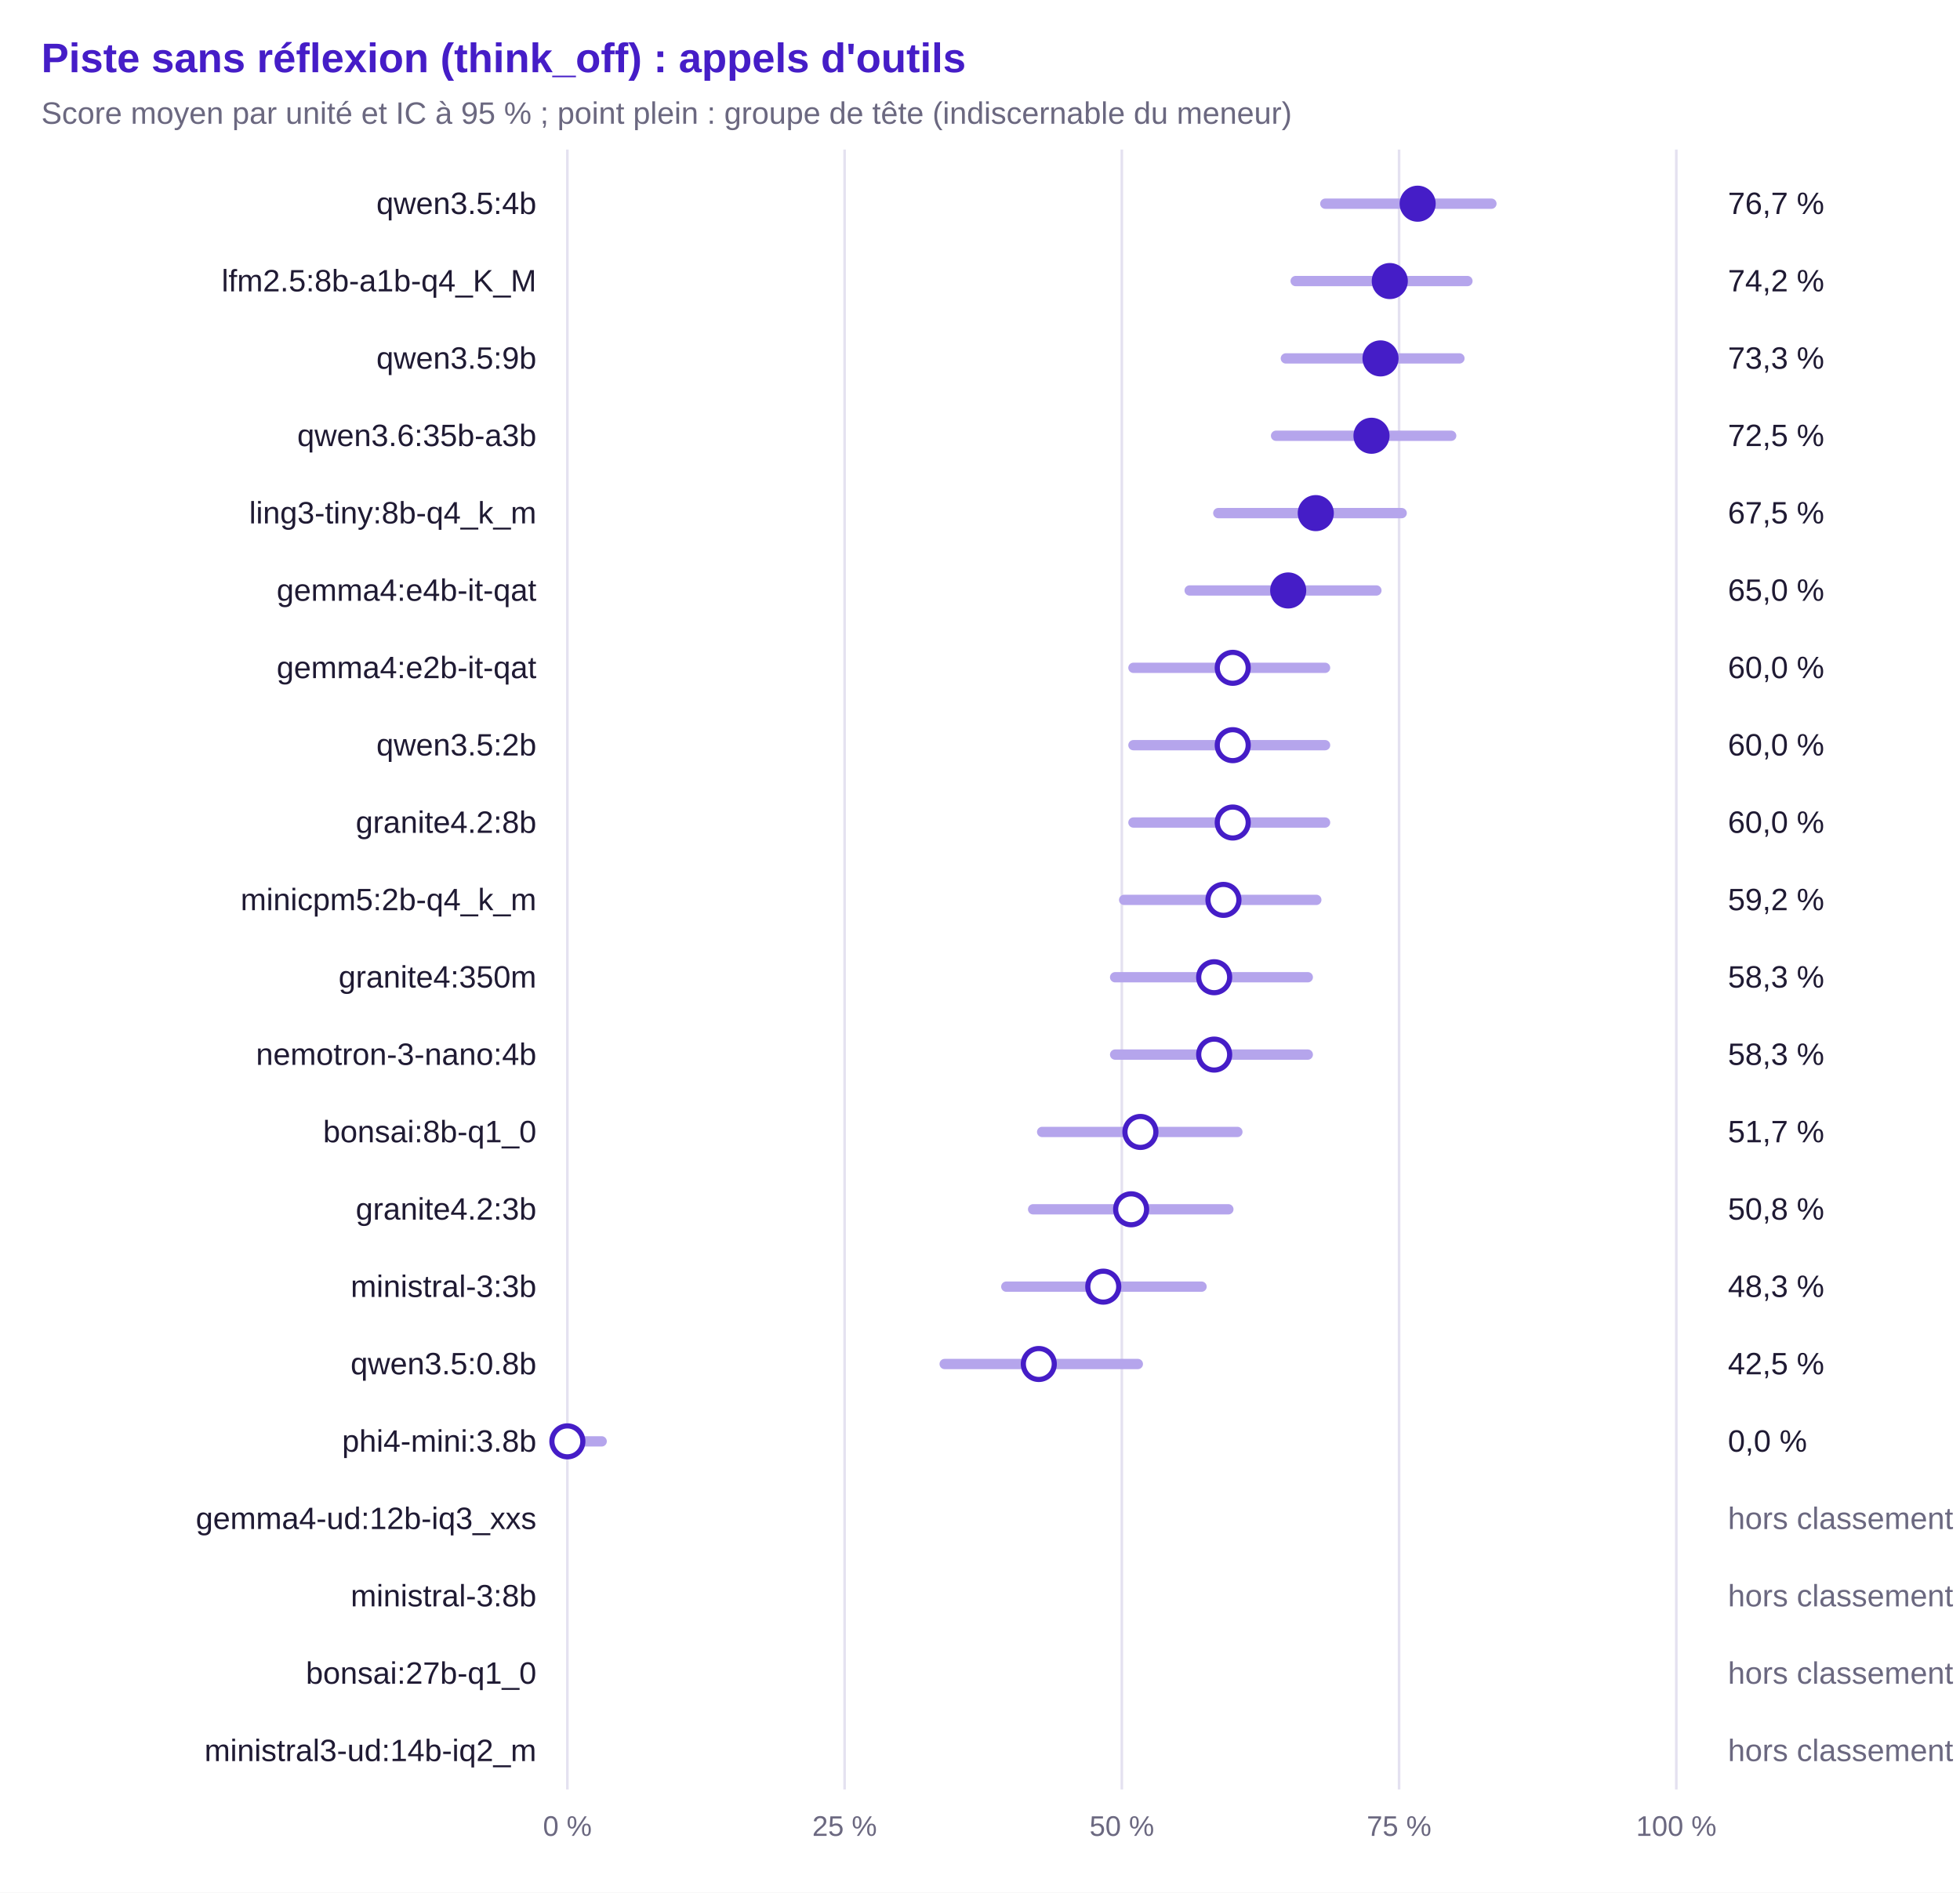
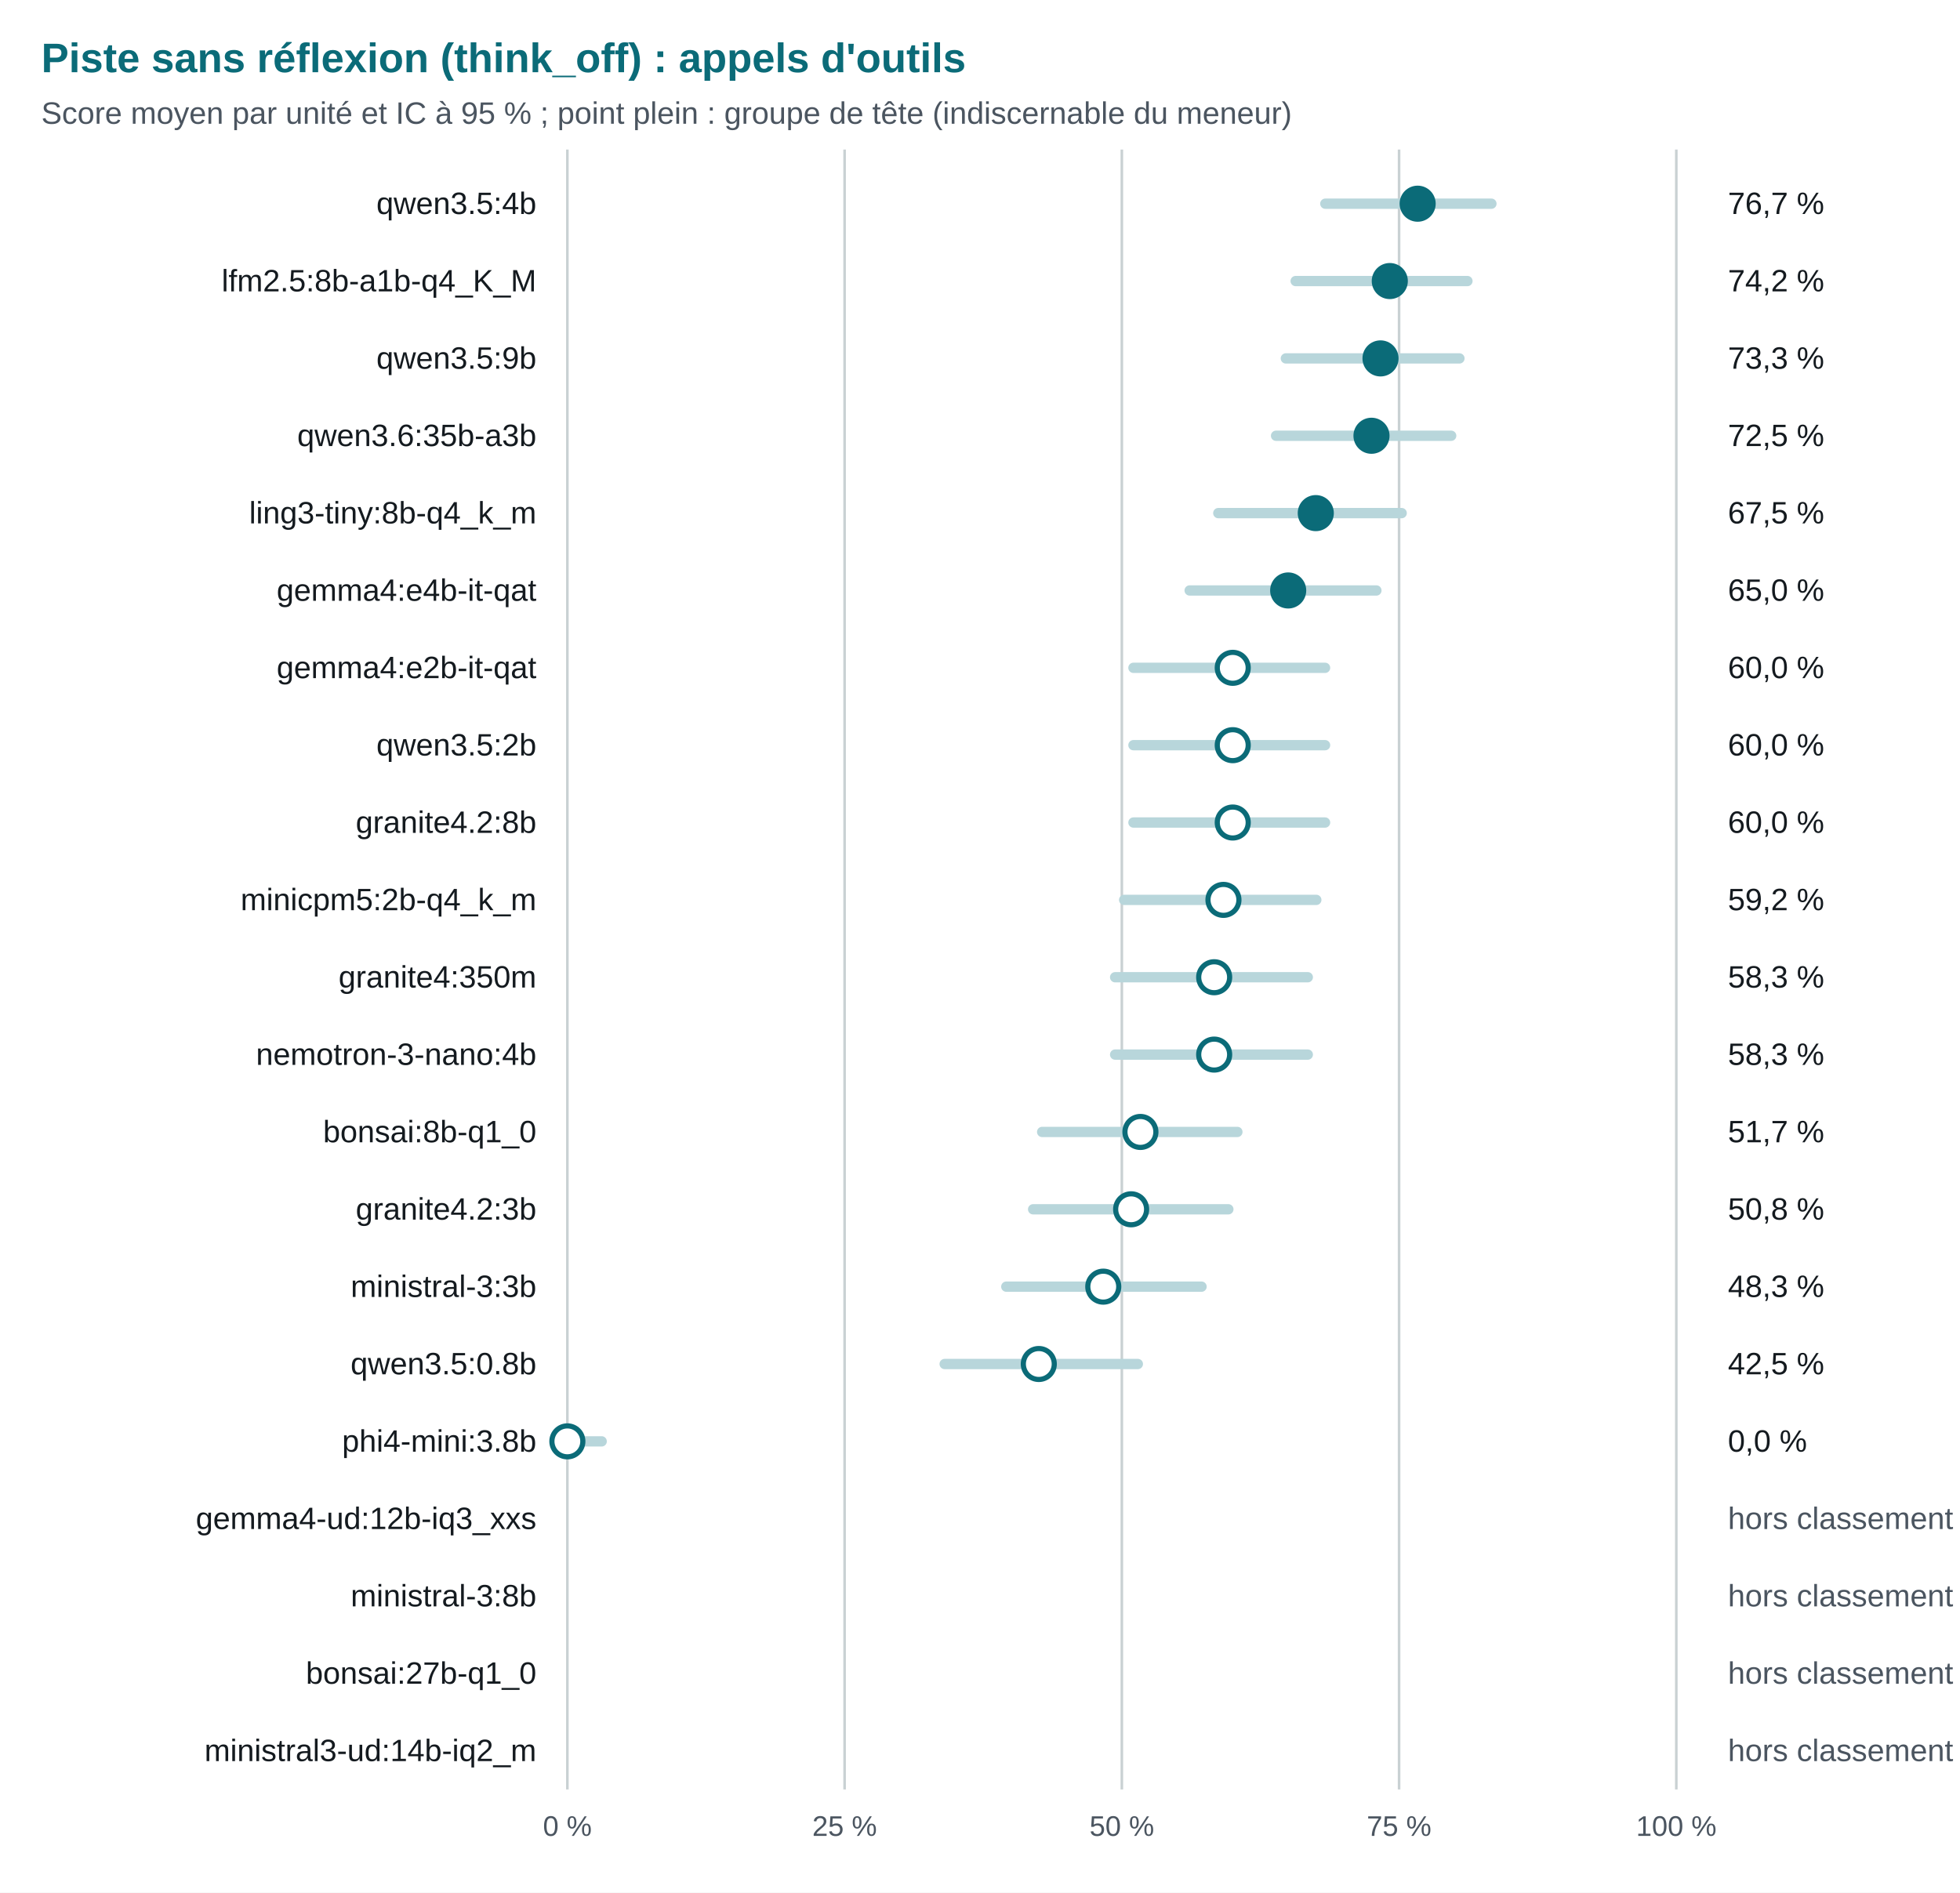
<svg xmlns="http://www.w3.org/2000/svg" width="760" height="734" viewBox="0 0 760 734" role="img" aria-label="Piste sans réflexion (think_off) : appels d'outils. qwen3.5:4b : 76,7 % (IC à 95 % de 68,3 % à 83,3 %) ; lfm2.5:8b-a1b-q4_K_M : 74,2 % (IC à 95 % de 65,7 % à 81,2 %) ; qwen3.5:9b : 73,3 % (IC à 95 % de 64,8 % à 80,4 %) ; qwen3.6:35b-a3b : 72,5 % (IC à 95 % de 63,9 % à 79,7 %) ; ling3-tiny:8b-q4_k_m : 67,5 % (IC à 95 % de 58,7 % à 75,2 %) ; gemma4:e4b-it-qat : 65,0 % (IC à 95 % de 56,1 % à 72,9 %) ; gemma4:e2b-it-qat : 60,0 % (IC à 95 % de 51,1 % à 68,3 %) ; qwen3.5:2b : 60,0 % (IC à 95 % de 51,1 % à 68,3 %) ; granite4.2:8b : 60,0 % (IC à 95 % de 51,1 % à 68,3 %) ; minicpm5:2b-q4_k_m : 59,2 % (IC à 95 % de 50,2 % à 67,5 %) ; granite4:350m : 58,3 % (IC à 95 % de 49,4 % à 66,8 %) ; nemotron-3-nano:4b : 58,3 % (IC à 95 % de 49,4 % à 66,8 %) ; bonsai:8b-q1_0 : 51,7 % (IC à 95 % de 42,8 % à 60,4 %) ; granite4.2:3b : 50,8 % (IC à 95 % de 42,0 % à 59,6 %) ; ministral-3:3b : 48,3 % (IC à 95 % de 39,6 % à 57,2 %) ; qwen3.5:0.8b : 42,5 % (IC à 95 % de 34,0 % à 51,4 %) ; phi4-mini:3.8b : 0,0 % (IC à 95 % de 0,0 % à 3,1 %) ; gemma4-ud:12b-iq3_xxs : hors classement ; ministral-3:8b : hors classement ; bonsai:27b-q1_0 : hors classement ; ministral3-ud:14b-iq2_m : hors classement.">
  <rect width="760" height="734" fill="#FFFFFF" />
-   <text x="16" y="28" font-family="Arial, Helvetica, sans-serif" font-size="16" font-weight="bold" fill="#451DC7">Piste sans réflexion (think_off) : appels d'outils</text>
-   <text x="16" y="48" font-family="Arial, Helvetica, sans-serif" font-size="12" fill="#6B6880">Score moyen par unité et IC à 95 % ; point plein : groupe de tête (indiscernable du meneur)</text>
-   <line x1="220.0" y1="58" x2="220.0" y2="694" stroke="#E4E1F0" stroke-width="1" />
-   <text x="220.0" y="712" font-family="Arial, Helvetica, sans-serif" font-size="11" fill="#6B6880" text-anchor="middle">0 %</text>
-   <line x1="327.5" y1="58" x2="327.5" y2="694" stroke="#E4E1F0" stroke-width="1" />
-   <text x="327.5" y="712" font-family="Arial, Helvetica, sans-serif" font-size="11" fill="#6B6880" text-anchor="middle">25 %</text>
-   <line x1="435.0" y1="58" x2="435.0" y2="694" stroke="#E4E1F0" stroke-width="1" />
-   <text x="435.0" y="712" font-family="Arial, Helvetica, sans-serif" font-size="11" fill="#6B6880" text-anchor="middle">50 %</text>
-   <line x1="542.5" y1="58" x2="542.5" y2="694" stroke="#E4E1F0" stroke-width="1" />
-   <text x="542.5" y="712" font-family="Arial, Helvetica, sans-serif" font-size="11" fill="#6B6880" text-anchor="middle">75 %</text>
-   <line x1="650.0" y1="58" x2="650.0" y2="694" stroke="#E4E1F0" stroke-width="1" />
-   <text x="650.0" y="712" font-family="Arial, Helvetica, sans-serif" font-size="11" fill="#6B6880" text-anchor="middle">100 %</text>
-   <text x="208" y="83.0" font-family="Arial, Helvetica, sans-serif" font-size="12" fill="#1F1A33" text-anchor="end">qwen3.5:4b</text>
-   <line x1="513.9" y1="79.0" x2="578.3" y2="79.0" stroke="#B5A5EC" stroke-width="4" stroke-linecap="round" />
-   <circle cx="549.7" cy="79.0" r="6" fill="#451DC7" stroke="#451DC7" stroke-width="2" />
-   <text x="670" y="83.0" font-family="Arial, Helvetica, sans-serif" font-size="12" fill="#1F1A33">76,7 %</text>
-   <text x="208" y="113.0" font-family="Arial, Helvetica, sans-serif" font-size="12" fill="#1F1A33" text-anchor="end">lfm2.5:8b-a1b-q4_K_M</text>
-   <line x1="502.4" y1="109.0" x2="569.0" y2="109.0" stroke="#B5A5EC" stroke-width="4" stroke-linecap="round" />
-   <circle cx="538.9" cy="109.0" r="6" fill="#451DC7" stroke="#451DC7" stroke-width="2" />
-   <text x="670" y="113.0" font-family="Arial, Helvetica, sans-serif" font-size="12" fill="#1F1A33">74,2 %</text>
-   <text x="208" y="143.0" font-family="Arial, Helvetica, sans-serif" font-size="12" fill="#1F1A33" text-anchor="end">qwen3.5:9b</text>
-   <line x1="498.6" y1="139.0" x2="565.9" y2="139.0" stroke="#B5A5EC" stroke-width="4" stroke-linecap="round" />
-   <circle cx="535.3" cy="139.0" r="6" fill="#451DC7" stroke="#451DC7" stroke-width="2" />
-   <text x="670" y="143.0" font-family="Arial, Helvetica, sans-serif" font-size="12" fill="#1F1A33">73,3 %</text>
-   <text x="208" y="173.0" font-family="Arial, Helvetica, sans-serif" font-size="12" fill="#1F1A33" text-anchor="end">qwen3.6:35b-a3b</text>
-   <line x1="494.8" y1="169.0" x2="562.7" y2="169.0" stroke="#B5A5EC" stroke-width="4" stroke-linecap="round" />
-   <circle cx="531.8" cy="169.0" r="6" fill="#451DC7" stroke="#451DC7" stroke-width="2" />
-   <text x="670" y="173.0" font-family="Arial, Helvetica, sans-serif" font-size="12" fill="#1F1A33">72,5 %</text>
-   <text x="208" y="203.0" font-family="Arial, Helvetica, sans-serif" font-size="12" fill="#1F1A33" text-anchor="end">ling3-tiny:8b-q4_k_m</text>
-   <line x1="472.4" y1="199.0" x2="543.5" y2="199.0" stroke="#B5A5EC" stroke-width="4" stroke-linecap="round" />
-   <circle cx="510.2" cy="199.0" r="6" fill="#451DC7" stroke="#451DC7" stroke-width="2" />
-   <text x="670" y="203.0" font-family="Arial, Helvetica, sans-serif" font-size="12" fill="#1F1A33">67,5 %</text>
-   <text x="208" y="233.0" font-family="Arial, Helvetica, sans-serif" font-size="12" fill="#1F1A33" text-anchor="end">gemma4:e4b-it-qat</text>
-   <line x1="461.3" y1="229.0" x2="533.7" y2="229.0" stroke="#B5A5EC" stroke-width="4" stroke-linecap="round" />
-   <circle cx="499.5" cy="229.0" r="6" fill="#451DC7" stroke="#451DC7" stroke-width="2" />
-   <text x="670" y="233.0" font-family="Arial, Helvetica, sans-serif" font-size="12" fill="#1F1A33">65,0 %</text>
-   <text x="208" y="263.0" font-family="Arial, Helvetica, sans-serif" font-size="12" fill="#1F1A33" text-anchor="end">gemma4:e2b-it-qat</text>
-   <line x1="439.5" y1="259.0" x2="513.8" y2="259.0" stroke="#B5A5EC" stroke-width="4" stroke-linecap="round" />
-   <circle cx="478.0" cy="259.0" r="6" fill="#FFFFFF" stroke="#451DC7" stroke-width="2" />
-   <text x="670" y="263.0" font-family="Arial, Helvetica, sans-serif" font-size="12" fill="#1F1A33">60,0 %</text>
-   <text x="208" y="293.0" font-family="Arial, Helvetica, sans-serif" font-size="12" fill="#1F1A33" text-anchor="end">qwen3.5:2b</text>
-   <line x1="439.5" y1="289.0" x2="513.8" y2="289.0" stroke="#B5A5EC" stroke-width="4" stroke-linecap="round" />
-   <circle cx="478.0" cy="289.0" r="6" fill="#FFFFFF" stroke="#451DC7" stroke-width="2" />
-   <text x="670" y="293.0" font-family="Arial, Helvetica, sans-serif" font-size="12" fill="#1F1A33">60,0 %</text>
-   <text x="208" y="323.0" font-family="Arial, Helvetica, sans-serif" font-size="12" fill="#1F1A33" text-anchor="end">granite4.2:8b</text>
-   <line x1="439.5" y1="319.0" x2="513.8" y2="319.0" stroke="#B5A5EC" stroke-width="4" stroke-linecap="round" />
-   <circle cx="478.0" cy="319.0" r="6" fill="#FFFFFF" stroke="#451DC7" stroke-width="2" />
-   <text x="670" y="323.0" font-family="Arial, Helvetica, sans-serif" font-size="12" fill="#1F1A33">60,0 %</text>
-   <text x="208" y="353.0" font-family="Arial, Helvetica, sans-serif" font-size="12" fill="#1F1A33" text-anchor="end">minicpm5:2b-q4_k_m</text>
-   <line x1="435.9" y1="349.0" x2="510.4" y2="349.0" stroke="#B5A5EC" stroke-width="4" stroke-linecap="round" />
-   <circle cx="474.4" cy="349.0" r="6" fill="#FFFFFF" stroke="#451DC7" stroke-width="2" />
-   <text x="670" y="353.0" font-family="Arial, Helvetica, sans-serif" font-size="12" fill="#1F1A33">59,2 %</text>
-   <text x="208" y="383.0" font-family="Arial, Helvetica, sans-serif" font-size="12" fill="#1F1A33" text-anchor="end">granite4:350m</text>
-   <line x1="432.4" y1="379.0" x2="507.1" y2="379.0" stroke="#B5A5EC" stroke-width="4" stroke-linecap="round" />
-   <circle cx="470.8" cy="379.0" r="6" fill="#FFFFFF" stroke="#451DC7" stroke-width="2" />
-   <text x="670" y="383.0" font-family="Arial, Helvetica, sans-serif" font-size="12" fill="#1F1A33">58,3 %</text>
-   <text x="208" y="413.0" font-family="Arial, Helvetica, sans-serif" font-size="12" fill="#1F1A33" text-anchor="end">nemotron-3-nano:4b</text>
-   <line x1="432.4" y1="409.0" x2="507.1" y2="409.0" stroke="#B5A5EC" stroke-width="4" stroke-linecap="round" />
-   <circle cx="470.8" cy="409.0" r="6" fill="#FFFFFF" stroke="#451DC7" stroke-width="2" />
-   <text x="670" y="413.0" font-family="Arial, Helvetica, sans-serif" font-size="12" fill="#1F1A33">58,3 %</text>
-   <text x="208" y="443.0" font-family="Arial, Helvetica, sans-serif" font-size="12" fill="#1F1A33" text-anchor="end">bonsai:8b-q1_0</text>
-   <line x1="404.1" y1="439.0" x2="479.8" y2="439.0" stroke="#B5A5EC" stroke-width="4" stroke-linecap="round" />
-   <circle cx="442.2" cy="439.0" r="6" fill="#FFFFFF" stroke="#451DC7" stroke-width="2" />
-   <text x="670" y="443.0" font-family="Arial, Helvetica, sans-serif" font-size="12" fill="#1F1A33">51,7 %</text>
-   <text x="208" y="473.0" font-family="Arial, Helvetica, sans-serif" font-size="12" fill="#1F1A33" text-anchor="end">granite4.2:3b</text>
-   <line x1="400.6" y1="469.0" x2="476.3" y2="469.0" stroke="#B5A5EC" stroke-width="4" stroke-linecap="round" />
-   <circle cx="438.6" cy="469.0" r="6" fill="#FFFFFF" stroke="#451DC7" stroke-width="2" />
-   <text x="670" y="473.0" font-family="Arial, Helvetica, sans-serif" font-size="12" fill="#1F1A33">50,8 %</text>
-   <text x="208" y="503.0" font-family="Arial, Helvetica, sans-serif" font-size="12" fill="#1F1A33" text-anchor="end">ministral-3:3b</text>
-   <line x1="390.2" y1="499.0" x2="465.9" y2="499.0" stroke="#B5A5EC" stroke-width="4" stroke-linecap="round" />
-   <circle cx="427.8" cy="499.0" r="6" fill="#FFFFFF" stroke="#451DC7" stroke-width="2" />
-   <text x="670" y="503.0" font-family="Arial, Helvetica, sans-serif" font-size="12" fill="#1F1A33">48,3 %</text>
-   <text x="208" y="533.0" font-family="Arial, Helvetica, sans-serif" font-size="12" fill="#1F1A33" text-anchor="end">qwen3.5:0.8b</text>
-   <line x1="366.3" y1="529.0" x2="441.2" y2="529.0" stroke="#B5A5EC" stroke-width="4" stroke-linecap="round" />
-   <circle cx="402.8" cy="529.0" r="6" fill="#FFFFFF" stroke="#451DC7" stroke-width="2" />
-   <text x="670" y="533.0" font-family="Arial, Helvetica, sans-serif" font-size="12" fill="#1F1A33">42,5 %</text>
-   <text x="208" y="563.0" font-family="Arial, Helvetica, sans-serif" font-size="12" fill="#1F1A33" text-anchor="end">phi4-mini:3.8b</text>
-   <line x1="220.0" y1="559.0" x2="233.3" y2="559.0" stroke="#B5A5EC" stroke-width="4" stroke-linecap="round" />
-   <circle cx="220.0" cy="559.0" r="6" fill="#FFFFFF" stroke="#451DC7" stroke-width="2" />
-   <text x="670" y="563.0" font-family="Arial, Helvetica, sans-serif" font-size="12" fill="#1F1A33">0,0 %</text>
-   <text x="208" y="593.0" font-family="Arial, Helvetica, sans-serif" font-size="12" fill="#1F1A33" text-anchor="end">gemma4-ud:12b-iq3_xxs</text>
-   <text x="670" y="593.0" font-family="Arial, Helvetica, sans-serif" font-size="12" fill="#6B6880">hors classement</text>
-   <text x="208" y="623.0" font-family="Arial, Helvetica, sans-serif" font-size="12" fill="#1F1A33" text-anchor="end">ministral-3:8b</text>
-   <text x="670" y="623.0" font-family="Arial, Helvetica, sans-serif" font-size="12" fill="#6B6880">hors classement</text>
-   <text x="208" y="653.0" font-family="Arial, Helvetica, sans-serif" font-size="12" fill="#1F1A33" text-anchor="end">bonsai:27b-q1_0</text>
-   <text x="670" y="653.0" font-family="Arial, Helvetica, sans-serif" font-size="12" fill="#6B6880">hors classement</text>
-   <text x="208" y="683.0" font-family="Arial, Helvetica, sans-serif" font-size="12" fill="#1F1A33" text-anchor="end">ministral3-ud:14b-iq2_m</text>
-   <text x="670" y="683.0" font-family="Arial, Helvetica, sans-serif" font-size="12" fill="#6B6880">hors classement</text>
+   <text x="16" y="28" font-family="Arial, Helvetica, sans-serif" font-size="16" font-weight="bold" fill="#0B6B78">Piste sans réflexion (think_off) : appels d'outils</text>
+   <text x="16" y="48" font-family="Arial, Helvetica, sans-serif" font-size="12" fill="#4B5560">Score moyen par unité et IC à 95 % ; point plein : groupe de tête (indiscernable du meneur)</text>
+   <line x1="220.0" y1="58" x2="220.0" y2="694" stroke="#C9D1D3" stroke-width="1" />
+   <text x="220.0" y="712" font-family="Arial, Helvetica, sans-serif" font-size="11" fill="#4B5560" text-anchor="middle">0 %</text>
+   <line x1="327.5" y1="58" x2="327.5" y2="694" stroke="#C9D1D3" stroke-width="1" />
+   <text x="327.5" y="712" font-family="Arial, Helvetica, sans-serif" font-size="11" fill="#4B5560" text-anchor="middle">25 %</text>
+   <line x1="435.0" y1="58" x2="435.0" y2="694" stroke="#C9D1D3" stroke-width="1" />
+   <text x="435.0" y="712" font-family="Arial, Helvetica, sans-serif" font-size="11" fill="#4B5560" text-anchor="middle">50 %</text>
+   <line x1="542.5" y1="58" x2="542.5" y2="694" stroke="#C9D1D3" stroke-width="1" />
+   <text x="542.5" y="712" font-family="Arial, Helvetica, sans-serif" font-size="11" fill="#4B5560" text-anchor="middle">75 %</text>
+   <line x1="650.0" y1="58" x2="650.0" y2="694" stroke="#C9D1D3" stroke-width="1" />
+   <text x="650.0" y="712" font-family="Arial, Helvetica, sans-serif" font-size="11" fill="#4B5560" text-anchor="middle">100 %</text>
+   <text x="208" y="83.0" font-family="Arial, Helvetica, sans-serif" font-size="12" fill="#141A1F" text-anchor="end">qwen3.5:4b</text>
+   <line x1="513.9" y1="79.0" x2="578.3" y2="79.0" stroke="#B8D6DB" stroke-width="4" stroke-linecap="round" />
+   <circle cx="549.7" cy="79.0" r="6" fill="#0B6B78" stroke="#0B6B78" stroke-width="2" />
+   <text x="670" y="83.0" font-family="Arial, Helvetica, sans-serif" font-size="12" fill="#141A1F">76,7 %</text>
+   <text x="208" y="113.0" font-family="Arial, Helvetica, sans-serif" font-size="12" fill="#141A1F" text-anchor="end">lfm2.5:8b-a1b-q4_K_M</text>
+   <line x1="502.4" y1="109.0" x2="569.0" y2="109.0" stroke="#B8D6DB" stroke-width="4" stroke-linecap="round" />
+   <circle cx="538.9" cy="109.0" r="6" fill="#0B6B78" stroke="#0B6B78" stroke-width="2" />
+   <text x="670" y="113.0" font-family="Arial, Helvetica, sans-serif" font-size="12" fill="#141A1F">74,2 %</text>
+   <text x="208" y="143.0" font-family="Arial, Helvetica, sans-serif" font-size="12" fill="#141A1F" text-anchor="end">qwen3.5:9b</text>
+   <line x1="498.6" y1="139.0" x2="565.9" y2="139.0" stroke="#B8D6DB" stroke-width="4" stroke-linecap="round" />
+   <circle cx="535.3" cy="139.0" r="6" fill="#0B6B78" stroke="#0B6B78" stroke-width="2" />
+   <text x="670" y="143.0" font-family="Arial, Helvetica, sans-serif" font-size="12" fill="#141A1F">73,3 %</text>
+   <text x="208" y="173.0" font-family="Arial, Helvetica, sans-serif" font-size="12" fill="#141A1F" text-anchor="end">qwen3.6:35b-a3b</text>
+   <line x1="494.8" y1="169.0" x2="562.7" y2="169.0" stroke="#B8D6DB" stroke-width="4" stroke-linecap="round" />
+   <circle cx="531.8" cy="169.0" r="6" fill="#0B6B78" stroke="#0B6B78" stroke-width="2" />
+   <text x="670" y="173.0" font-family="Arial, Helvetica, sans-serif" font-size="12" fill="#141A1F">72,5 %</text>
+   <text x="208" y="203.0" font-family="Arial, Helvetica, sans-serif" font-size="12" fill="#141A1F" text-anchor="end">ling3-tiny:8b-q4_k_m</text>
+   <line x1="472.4" y1="199.0" x2="543.5" y2="199.0" stroke="#B8D6DB" stroke-width="4" stroke-linecap="round" />
+   <circle cx="510.2" cy="199.0" r="6" fill="#0B6B78" stroke="#0B6B78" stroke-width="2" />
+   <text x="670" y="203.0" font-family="Arial, Helvetica, sans-serif" font-size="12" fill="#141A1F">67,5 %</text>
+   <text x="208" y="233.0" font-family="Arial, Helvetica, sans-serif" font-size="12" fill="#141A1F" text-anchor="end">gemma4:e4b-it-qat</text>
+   <line x1="461.3" y1="229.0" x2="533.7" y2="229.0" stroke="#B8D6DB" stroke-width="4" stroke-linecap="round" />
+   <circle cx="499.5" cy="229.0" r="6" fill="#0B6B78" stroke="#0B6B78" stroke-width="2" />
+   <text x="670" y="233.0" font-family="Arial, Helvetica, sans-serif" font-size="12" fill="#141A1F">65,0 %</text>
+   <text x="208" y="263.0" font-family="Arial, Helvetica, sans-serif" font-size="12" fill="#141A1F" text-anchor="end">gemma4:e2b-it-qat</text>
+   <line x1="439.5" y1="259.0" x2="513.8" y2="259.0" stroke="#B8D6DB" stroke-width="4" stroke-linecap="round" />
+   <circle cx="478.0" cy="259.0" r="6" fill="#FFFFFF" stroke="#0B6B78" stroke-width="2" />
+   <text x="670" y="263.0" font-family="Arial, Helvetica, sans-serif" font-size="12" fill="#141A1F">60,0 %</text>
+   <text x="208" y="293.0" font-family="Arial, Helvetica, sans-serif" font-size="12" fill="#141A1F" text-anchor="end">qwen3.5:2b</text>
+   <line x1="439.5" y1="289.0" x2="513.8" y2="289.0" stroke="#B8D6DB" stroke-width="4" stroke-linecap="round" />
+   <circle cx="478.0" cy="289.0" r="6" fill="#FFFFFF" stroke="#0B6B78" stroke-width="2" />
+   <text x="670" y="293.0" font-family="Arial, Helvetica, sans-serif" font-size="12" fill="#141A1F">60,0 %</text>
+   <text x="208" y="323.0" font-family="Arial, Helvetica, sans-serif" font-size="12" fill="#141A1F" text-anchor="end">granite4.2:8b</text>
+   <line x1="439.5" y1="319.0" x2="513.8" y2="319.0" stroke="#B8D6DB" stroke-width="4" stroke-linecap="round" />
+   <circle cx="478.0" cy="319.0" r="6" fill="#FFFFFF" stroke="#0B6B78" stroke-width="2" />
+   <text x="670" y="323.0" font-family="Arial, Helvetica, sans-serif" font-size="12" fill="#141A1F">60,0 %</text>
+   <text x="208" y="353.0" font-family="Arial, Helvetica, sans-serif" font-size="12" fill="#141A1F" text-anchor="end">minicpm5:2b-q4_k_m</text>
+   <line x1="435.9" y1="349.0" x2="510.4" y2="349.0" stroke="#B8D6DB" stroke-width="4" stroke-linecap="round" />
+   <circle cx="474.4" cy="349.0" r="6" fill="#FFFFFF" stroke="#0B6B78" stroke-width="2" />
+   <text x="670" y="353.0" font-family="Arial, Helvetica, sans-serif" font-size="12" fill="#141A1F">59,2 %</text>
+   <text x="208" y="383.0" font-family="Arial, Helvetica, sans-serif" font-size="12" fill="#141A1F" text-anchor="end">granite4:350m</text>
+   <line x1="432.4" y1="379.0" x2="507.1" y2="379.0" stroke="#B8D6DB" stroke-width="4" stroke-linecap="round" />
+   <circle cx="470.8" cy="379.0" r="6" fill="#FFFFFF" stroke="#0B6B78" stroke-width="2" />
+   <text x="670" y="383.0" font-family="Arial, Helvetica, sans-serif" font-size="12" fill="#141A1F">58,3 %</text>
+   <text x="208" y="413.0" font-family="Arial, Helvetica, sans-serif" font-size="12" fill="#141A1F" text-anchor="end">nemotron-3-nano:4b</text>
+   <line x1="432.4" y1="409.0" x2="507.1" y2="409.0" stroke="#B8D6DB" stroke-width="4" stroke-linecap="round" />
+   <circle cx="470.8" cy="409.0" r="6" fill="#FFFFFF" stroke="#0B6B78" stroke-width="2" />
+   <text x="670" y="413.0" font-family="Arial, Helvetica, sans-serif" font-size="12" fill="#141A1F">58,3 %</text>
+   <text x="208" y="443.0" font-family="Arial, Helvetica, sans-serif" font-size="12" fill="#141A1F" text-anchor="end">bonsai:8b-q1_0</text>
+   <line x1="404.1" y1="439.0" x2="479.8" y2="439.0" stroke="#B8D6DB" stroke-width="4" stroke-linecap="round" />
+   <circle cx="442.2" cy="439.0" r="6" fill="#FFFFFF" stroke="#0B6B78" stroke-width="2" />
+   <text x="670" y="443.0" font-family="Arial, Helvetica, sans-serif" font-size="12" fill="#141A1F">51,7 %</text>
+   <text x="208" y="473.0" font-family="Arial, Helvetica, sans-serif" font-size="12" fill="#141A1F" text-anchor="end">granite4.2:3b</text>
+   <line x1="400.6" y1="469.0" x2="476.3" y2="469.0" stroke="#B8D6DB" stroke-width="4" stroke-linecap="round" />
+   <circle cx="438.6" cy="469.0" r="6" fill="#FFFFFF" stroke="#0B6B78" stroke-width="2" />
+   <text x="670" y="473.0" font-family="Arial, Helvetica, sans-serif" font-size="12" fill="#141A1F">50,8 %</text>
+   <text x="208" y="503.0" font-family="Arial, Helvetica, sans-serif" font-size="12" fill="#141A1F" text-anchor="end">ministral-3:3b</text>
+   <line x1="390.2" y1="499.0" x2="465.9" y2="499.0" stroke="#B8D6DB" stroke-width="4" stroke-linecap="round" />
+   <circle cx="427.8" cy="499.0" r="6" fill="#FFFFFF" stroke="#0B6B78" stroke-width="2" />
+   <text x="670" y="503.0" font-family="Arial, Helvetica, sans-serif" font-size="12" fill="#141A1F">48,3 %</text>
+   <text x="208" y="533.0" font-family="Arial, Helvetica, sans-serif" font-size="12" fill="#141A1F" text-anchor="end">qwen3.5:0.8b</text>
+   <line x1="366.3" y1="529.0" x2="441.2" y2="529.0" stroke="#B8D6DB" stroke-width="4" stroke-linecap="round" />
+   <circle cx="402.8" cy="529.0" r="6" fill="#FFFFFF" stroke="#0B6B78" stroke-width="2" />
+   <text x="670" y="533.0" font-family="Arial, Helvetica, sans-serif" font-size="12" fill="#141A1F">42,5 %</text>
+   <text x="208" y="563.0" font-family="Arial, Helvetica, sans-serif" font-size="12" fill="#141A1F" text-anchor="end">phi4-mini:3.8b</text>
+   <line x1="220.0" y1="559.0" x2="233.3" y2="559.0" stroke="#B8D6DB" stroke-width="4" stroke-linecap="round" />
+   <circle cx="220.0" cy="559.0" r="6" fill="#FFFFFF" stroke="#0B6B78" stroke-width="2" />
+   <text x="670" y="563.0" font-family="Arial, Helvetica, sans-serif" font-size="12" fill="#141A1F">0,0 %</text>
+   <text x="208" y="593.0" font-family="Arial, Helvetica, sans-serif" font-size="12" fill="#141A1F" text-anchor="end">gemma4-ud:12b-iq3_xxs</text>
+   <text x="670" y="593.0" font-family="Arial, Helvetica, sans-serif" font-size="12" fill="#4B5560">hors classement</text>
+   <text x="208" y="623.0" font-family="Arial, Helvetica, sans-serif" font-size="12" fill="#141A1F" text-anchor="end">ministral-3:8b</text>
+   <text x="670" y="623.0" font-family="Arial, Helvetica, sans-serif" font-size="12" fill="#4B5560">hors classement</text>
+   <text x="208" y="653.0" font-family="Arial, Helvetica, sans-serif" font-size="12" fill="#141A1F" text-anchor="end">bonsai:27b-q1_0</text>
+   <text x="670" y="653.0" font-family="Arial, Helvetica, sans-serif" font-size="12" fill="#4B5560">hors classement</text>
+   <text x="208" y="683.0" font-family="Arial, Helvetica, sans-serif" font-size="12" fill="#141A1F" text-anchor="end">ministral3-ud:14b-iq2_m</text>
+   <text x="670" y="683.0" font-family="Arial, Helvetica, sans-serif" font-size="12" fill="#4B5560">hors classement</text>
</svg>
